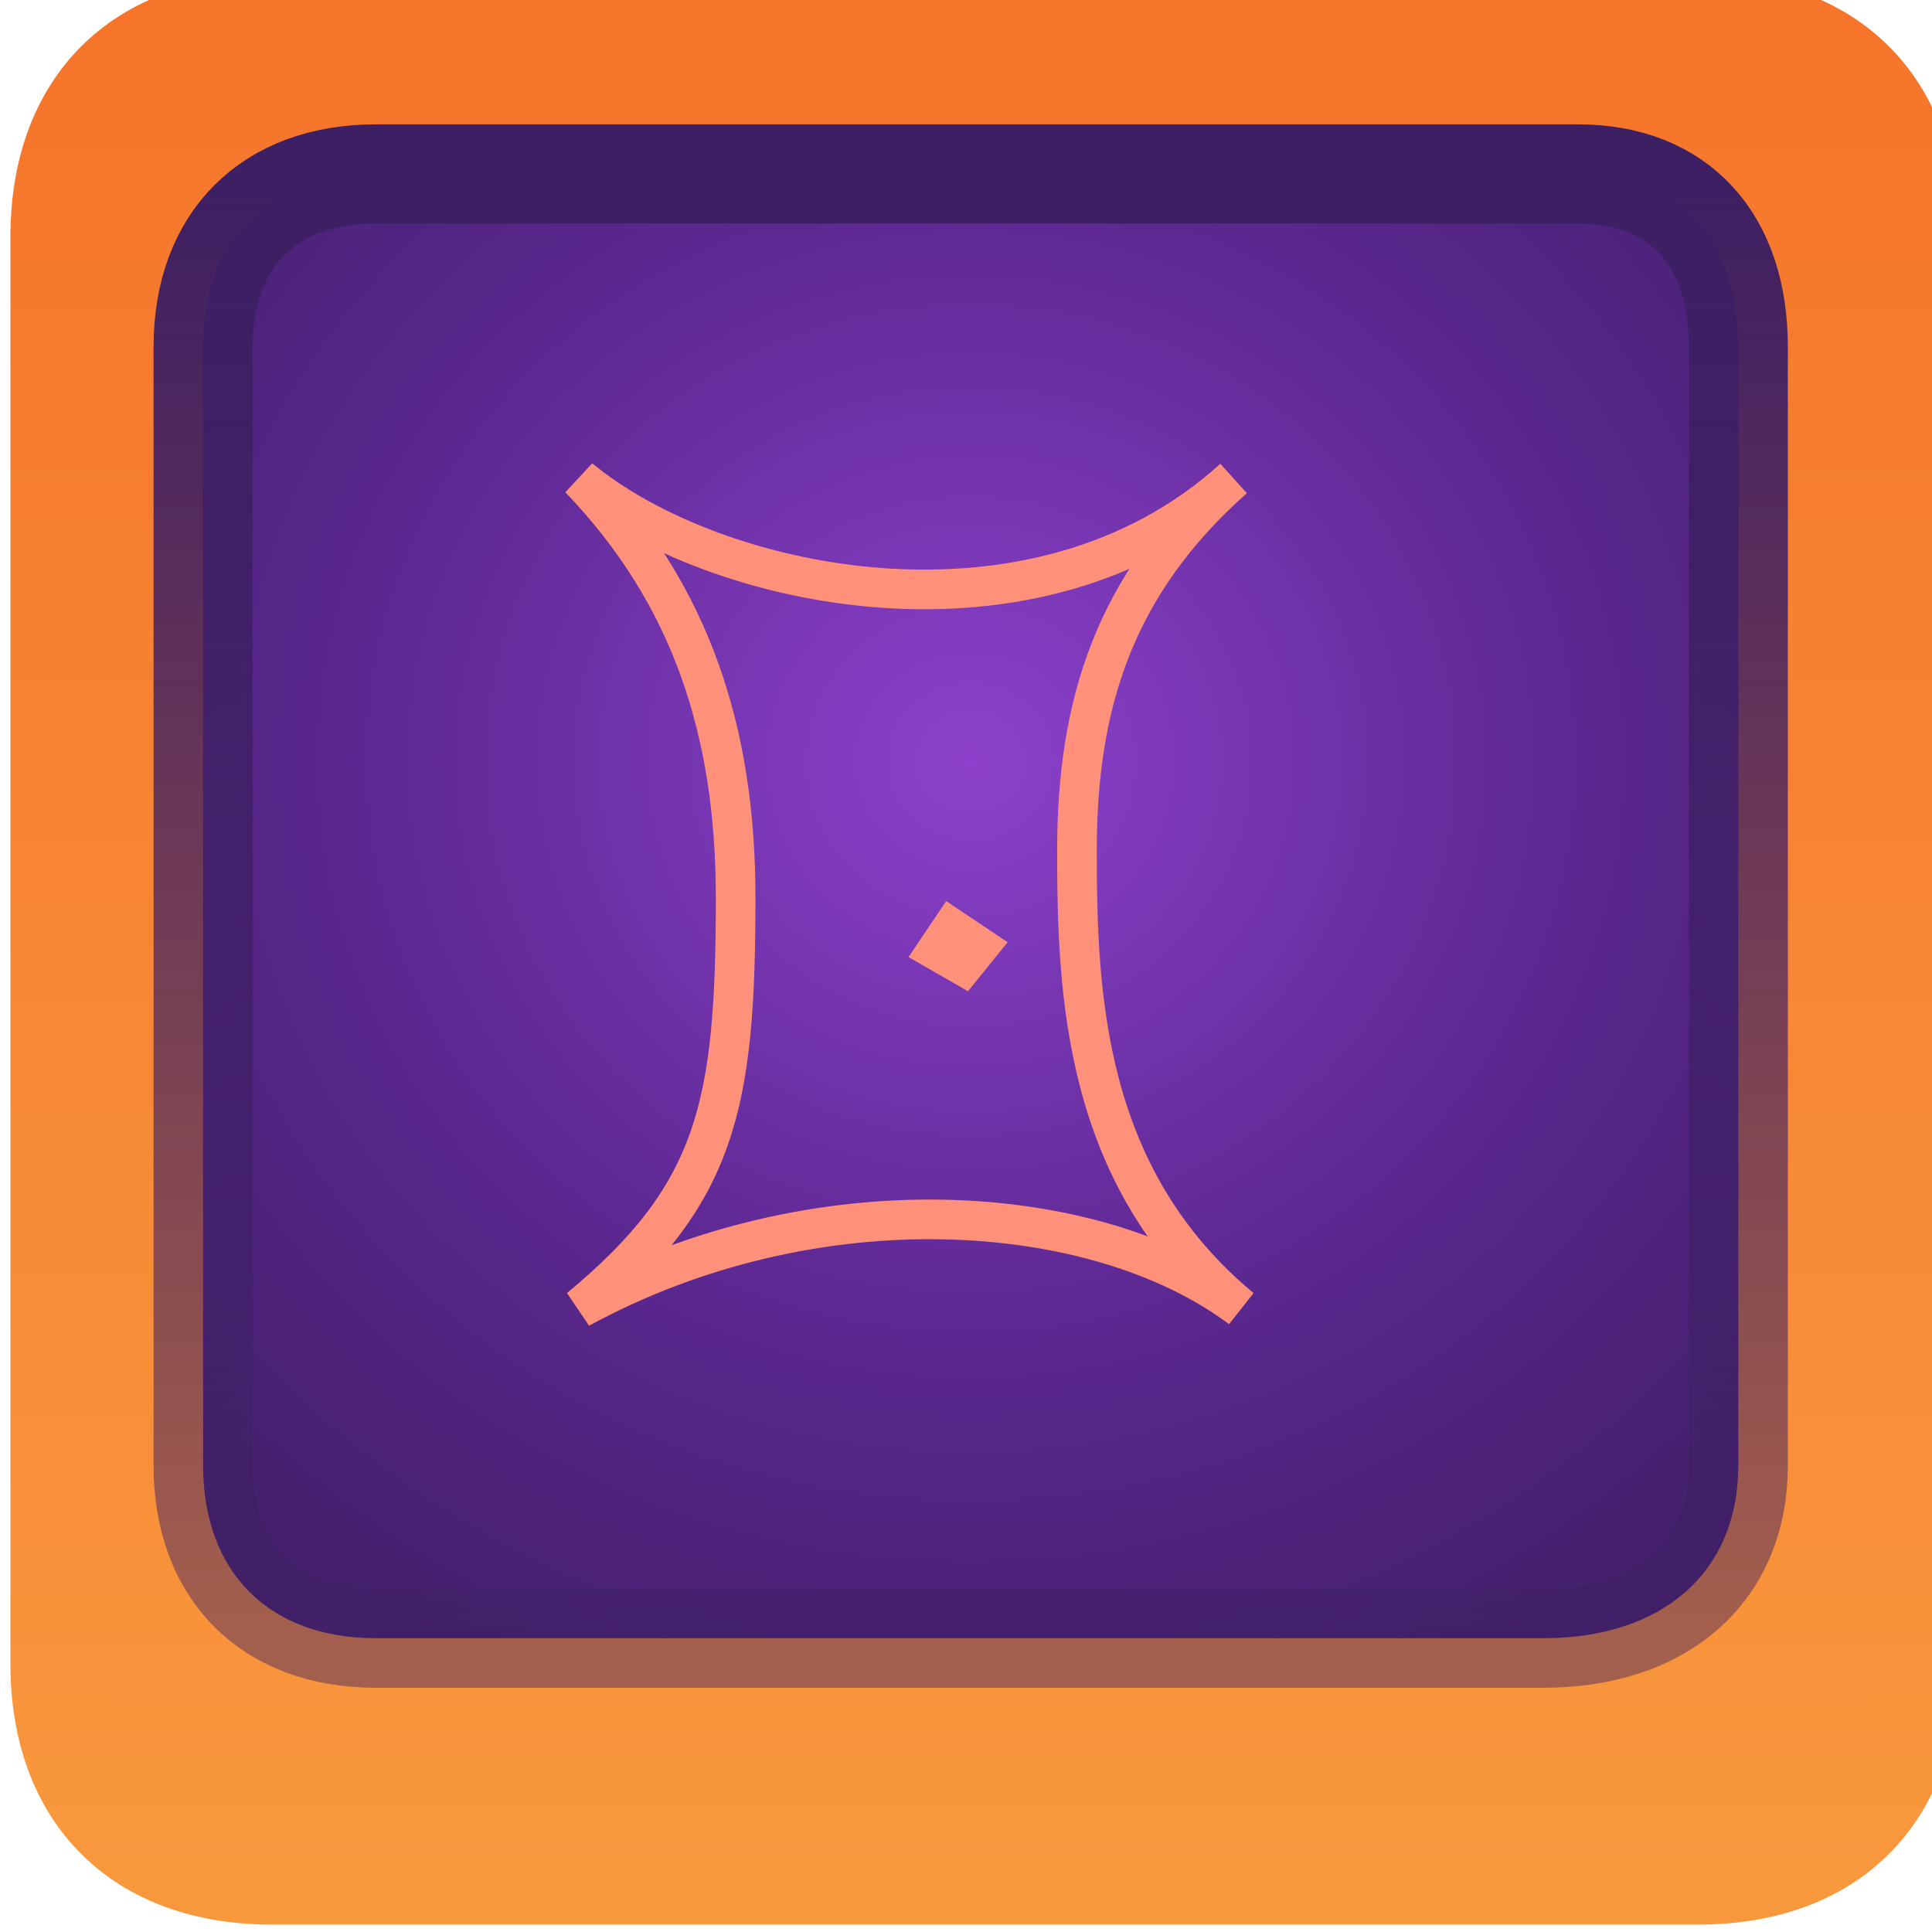
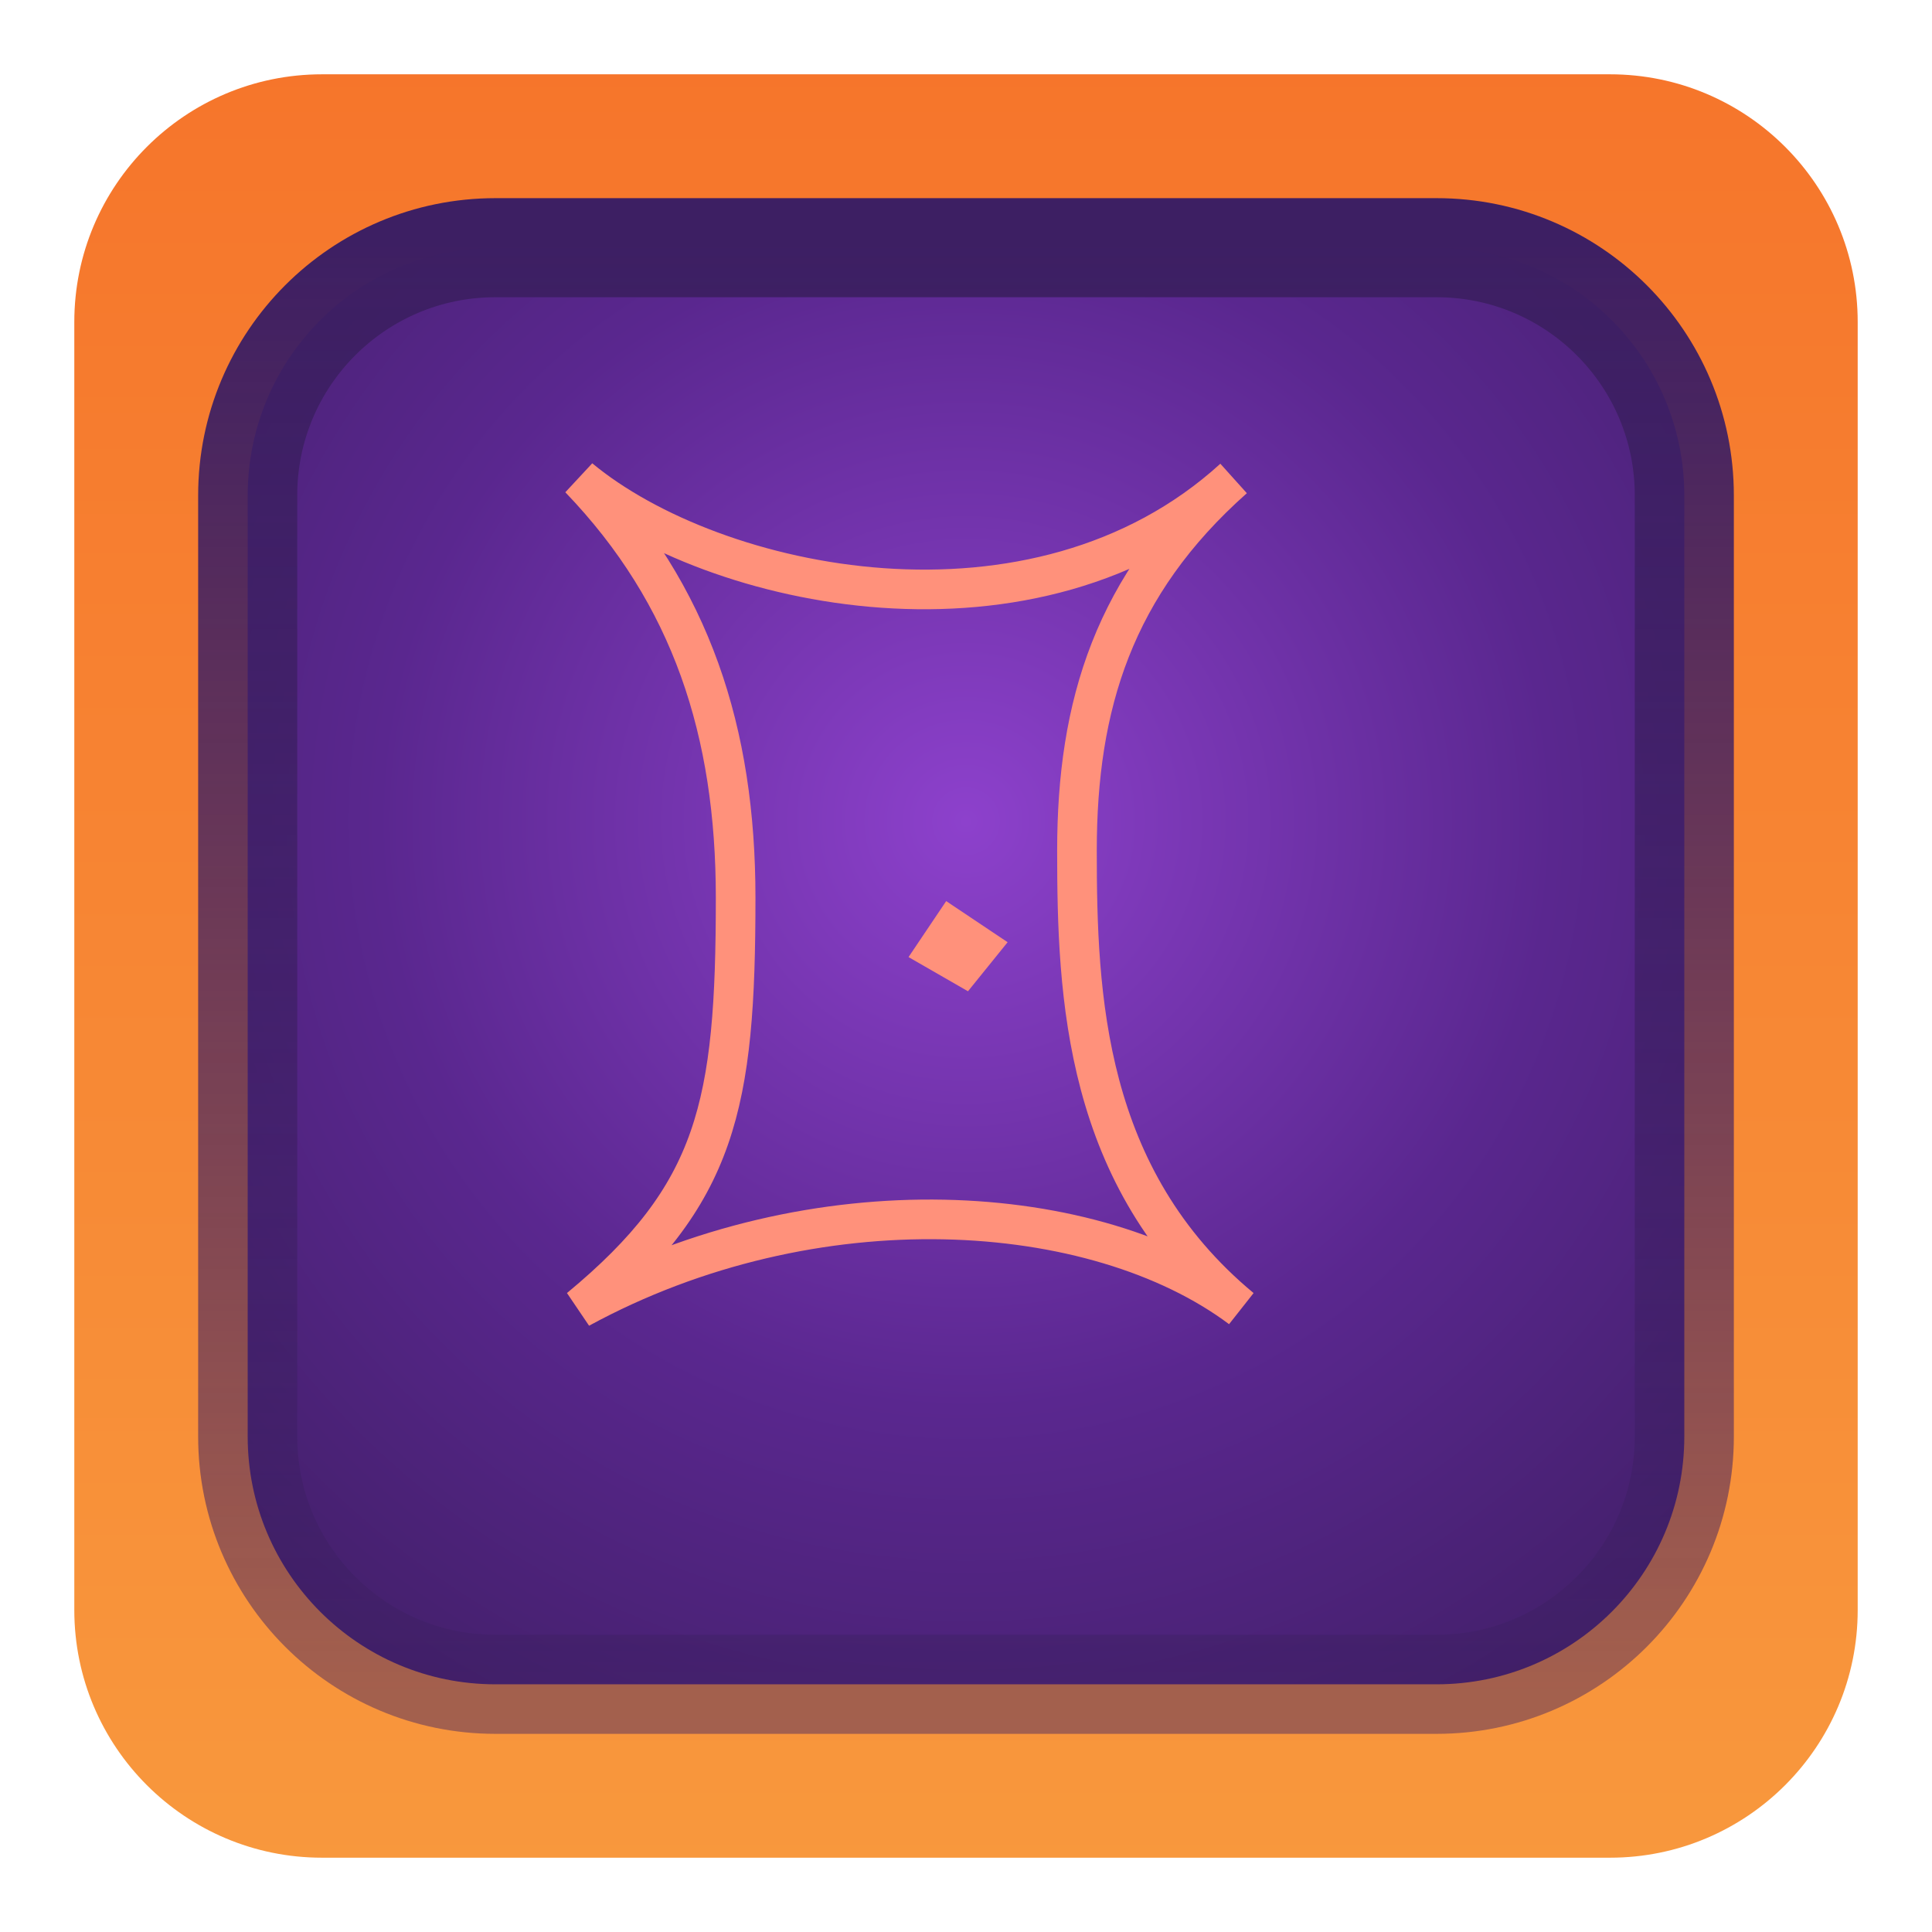
<svg xmlns="http://www.w3.org/2000/svg" width="39" height="39" viewBox="0 0 39 39" fill="none">
  <defs>
-     <linearGradient id="paint6_linear_213_630" x1="0.5" y1="0" x2="0.5" y2="1">
+     <linearGradient id="magicOuter" x1="0.5" y1="0" x2="0.5" y2="1">
      <stop stop-color="#F6752B" offset="0" />
      <stop stop-color="#F8983D" offset="1" />
    </linearGradient>
-     <radialGradient id="paint8_radial_213_630" cx="0.5" cy="0.4" r="0.7">
+     <radialGradient id="magicInner" cx="0.5" cy="0.4" r="0.7">
      <stop stop-color="#8D41CC" offset="0" />
      <stop stop-color="#5A278F" offset="0.58" />
      <stop stop-color="#44206C" offset="1" />
    </radialGradient>
-     <linearGradient id="paint9_linear_213_630" x1="0.5" y1="0" x2="0.5" y2="1">
+     <linearGradient id="magicInnerStroke" x1="0.5" y1="0" x2="0.5" y2="1">
      <stop stop-color="#3D1F63" offset="0" />
      <stop stop-color="#3D1F63" stop-opacity="0.45" offset="1" />
    </linearGradient>
  </defs>
-   <path d="m34.28 0.51h-28.79c-2.68 0-4.28 1.6-4.28 4.28v28.79c0 2.67 1.6 4.27 4.28 4.27h28.79c2.68 0 4.28-1.6 4.28-4.27v-28.79c0-2.68-1.6-4.28-4.28-4.28z" fill="url(#paint6_linear_213_630)" stroke="url(#paint6_linear_213_630)" stroke-miterlimit="10" stroke-width="2" />
-   <path d="m31.85 3.51h-24.26c-2.16 0-3.49 1.33-3.49 3.49v22.58c0 2.16 1.33 3.49 3.49 3.49h23.56c2.41 0 3.94-1.33 3.94-3.49v-22.58c0-2.16-1.19-3.49-3.24-3.49z" fill="url(#paint8_radial_213_630)" stroke="url(#paint9_linear_213_630)" stroke-miterlimit="10" stroke-width="2" />
+   <rect x="1.5" y="1.5" width="36" height="36" rx="5" fill="url(#magicOuter)" />
+   <rect x="5.0" y="5.0" width="29" height="29" rx="5" fill="url(#magicInner)" stroke="url(#magicInnerStroke)" stroke-width="2" />
  <g transform="translate(-149, -63)">
    <path d="m30.59 31.66c5.6-4.58 12.04-4.47 15.92 0" stroke="#FF917B" stroke-miterlimit="10" stroke-width="1.2" />
    <path d="m30.59 43.71c5.6 4.14 12.04 4.2 15.92 0" stroke="#FF917B" stroke-miterlimit="10" stroke-width="1.2" />
    <path d="m37.84 37.96c0-1.87 1.48-2.48 2.27-2.48s2.17 0.83 2.17 2.26-1.47 2.18-2.17 2.18c-1.01 0-2.27-0.79-2.27-1.96z" fill="#FF917B" />
    <path d="m124.4 28.82v8.35c0 1.91-0.33 4.01-2.24 4.01-1.92 0-4.08-2.57-4.08-4.01s2.16-2.12 2.16-4.28v-4.07" stroke="#FF917B" stroke-miterlimit="10" stroke-width="1.2" />
    <path d="m124.2 28.82v8.35c0 1.91 0.51 4.01 2.42 4.01 1.92 0 3.58-2.25 3.58-4.01 0-1.09-2.3-1.84-2.3-3.55v-4.8" stroke="#FF917B" stroke-miterlimit="10" stroke-width="1.2" />
    <path d="m124.5 43.01v4.56" stroke="#FF917B" stroke-miterlimit="10" stroke-width="1.2" />
    <path d="m203.6 31.54c-3.38 5.82-1.86 10.51 0 12.76-0.93-3.99-0.48-10.78 6.88-10.78 6.99 0 8.24 5.39 7.49 10.78 2.3-3.49 2.1-7.53 0-11.41-0.1 2.42-0.1 2.18-0.1 2.93-1.5-2.3-3.82-3.49-7.54-3.49s-4.86 1.49-6.73 3.4v-4.19z" fill="#FF917B" />
    <path d="m210 37.81c-0.64 1.25 0.14 2.23 1.03 2.23 1.16 0 1.69-0.76 1.59-1.65-0.16-1.18-1.86-1.73-2.62-0.58z" fill="#FF917B" />
    <path d="m201.1 123.7h5.82l2.88-2.8h1.44l3.14 2.8h5.82" stroke="#FF917B" stroke-miterlimit="10" stroke-width="1.2" />
    <path d="m203.1 120.4c3.49-2.94 4.97-4.44 7.26-4.44s4.23 1.8 7.43 4.44" stroke="#FF917B" stroke-miterlimit="10" stroke-width="3" />
    <path d="m210.4 124.9v3.03l0.4 5.82h0.53l0.59-5.96v-2.89h-1.52z" fill="#FF917B" />
    <path d="m30.18 122.8c3.63 1.45 6.93 5.34 8.46 9.97-2.52 0-5.68-0.11-6.23-1.1l-2.23-8.87z" stroke="#FF917B" stroke-miterlimit="10" stroke-width=".8" />
    <path d="m46.72 123.7c-3.41 1.65-5.9 5.58-7.34 8.8h4.53l2.25-2.72 0.56-6.08z" stroke="#FF917B" stroke-miterlimit="10" stroke-width=".8" />
    <path d="m33.95 123.3 3.89-7.19 0.07-0.14 0.07-0.15 0.01-0.02v0.01l0.02-0.04 0.02 0.04v-0.01l0.01 0.02 0.07 0.15 0.07 0.14 4.1 7.19" stroke="#FF917B" stroke-miterlimit="10" stroke-width=".8" />
    <path d="m76.26 73.92c1.43 1.14-1.15 3.56-2.04 6.49-0.89 2.94 0.39 5.73 1.44 7.03l-1.79 2.19" stroke="#FF917B" stroke-miterlimit="10" stroke-width=".8" />
    <path d="m86.95 74.11c-0.74 0.74 1.93 3.03 2.82 6.3 0.66 2.6-0.45 5.68-1.29 7.03l1.29 1.6" stroke="#FF917B" stroke-miterlimit="10" stroke-width=".8" />
    <path d="m76.83 81.81c0-3.65 5.29-9.27 5.78-9.79 0.65 0.65 5.61 5.46 6.1 9.47 0.27 2.24-1.65 4.6-2.3 5.34 1-1.57 1.3-3.21 1-5.54-0.35-2.68-4.15-6.58-4.8-7.23-0.74 0.75-4.27 4.03-4.81 7.23s1.03 5.12 1.42 5.77c-1.04-1.05-2.39-2.34-2.39-5.25z" fill="#FF917B" stroke="#FF917B" stroke-miterlimit="10" stroke-width=".2" />
    <path d="m82.31 79.72c-2.53 0-2.8 3.1-1.55 4.19 1.5 1.34 3.15 0.37 3.75-0.55 0.7-1.09 0.21-3.64-2.2-3.64z" fill="#FF917B" />
    <path d="m160.7 72.66c2.71 2.25 9.2 3.64 13.2 0-2.42 2.15-3.16 4.57-3.16 7.51 0 2.93 0.14 6.61 3.31 9.24-2.94-2.2-8.61-2.58-13.35 0 2.78-2.3 3.15-4.1 3.15-8.29 0-3.34-0.89-6.11-3.15-8.46z" stroke="#FF917B" stroke-miterlimit="10" stroke-width=".8" />
    <path d="m168.1 81.19-0.76 1.13 1.2 0.69 0.8-0.99-1.24-0.83z" fill="#FF917B" />
    <path d="m124.5 115.4v8.72" stroke="#FF917B" stroke-miterlimit="10" stroke-width="2" />
    <path d="m123.9 116.1c-4.77 0.5-6.39 5.03-6.39 6.89 0 3.95 3.7 6.05 4.69 6.54" stroke="#FF917B" stroke-miterlimit="10" stroke-width=".8" />
    <path d="m124.7 116.1c4.77 0.5 6.39 5.03 6.39 6.89 0 3.95-3.7 6.05-4.69 6.54" stroke="#FF917B" stroke-miterlimit="10" stroke-width=".8" />
    <path d="m124.5 122.8v11.62" stroke="#FF917B" stroke-miterlimit="10" stroke-width=".8" />
    <path d="m72.13 162.1 3.75 0.45c2.11 0.28 3.44 2.2 3.63 6.2-1.2-3.1-2.49-4.34-7.38-6.65z" fill="#FF917B" />
    <path d="m91.21 161.4-3.95 0.65c-1.92 0.35-3.06 4.15-3.06 6.65 1.71-3.49 2.71-4.83 7.01-7.3z" fill="#FF917B" />
    <path d="m80.48 166.2 1.19 5.2h-1.19v1.14l1.54 4.33 1.76-4.77-0.27-0.89-0.8-0.1 0.75-4.91h-1.34l-0.45 2.94-1.19-2.94z" fill="#FF917B" />
    <path d="m82.12 160.2-2.9 0.22 2.4 3.29 0.5 1.29 0.59-1.39 2.36-3.31-2.95-0.1z" fill="#FF917B" />
    <path d="m160 167c-0.43 5.5 4.31 8.65 7.76 8.65 4.68 0 7.62-4.54 7.92-8.65 0.6 2.74-1.56 9.68-8.17 10.02-5.4 0.28-8.7-5.12-7.51-10.02z" fill="#FF917B" stroke="#FF917B" stroke-miterlimit="10" stroke-width=".2" />
    <path d="m167.8 158.6-3.45 8.39c-0.89 2.54 1.63 4.45 3.2 4.45 1.86 0 3.29-2.01 2.7-4.45l-2.45-8.39zm-0.25 6.4c1.24 0 1.6 1.49 1.6 2.09 0 1.3-1 2-1.7 2-1.1 0-1.84-1.1-1.69-2s0.8-2.09 1.79-2.09z" fill="#FF917B" />
    <path d="m203.9 204c2.35-1.25 3.4-1.73 5.11-1.73 2.06 0 3.92 1.44 5.69 1.44 1.38 0 2.17-0.6 2.91-1.14" stroke="#FF917B" stroke-miterlimit="10" stroke-width="1.2" />
    <path d="m203.1 211.2h2.94" stroke="#FF917B" stroke-miterlimit="10" stroke-width="1.2" />
    <path d="m216.9 210.9h2.74" stroke="#FF917B" stroke-miterlimit="10" stroke-width="1.2" />
    <path d="m204.7 211.7c0-4.58 3.33-6.55 5.91-6.55 3.17 0 6 2.57 6 6.2 0 3.9-2.93 6.29-6 6.19-3.2-0.1-5.91-2.29-5.91-5.84z" stroke="#FF917B" stroke-miterlimit="10" stroke-width="1.2" />
    <path d="m204.2 217c2.29 0.9 3.49 1.4 5.9 1.4 2.26 0 3.67-0.9 5.28-1.6" stroke="#FF917B" stroke-miterlimit="10" stroke-width="1.2" />
    <path d="m37.91 202.1v6.61c0 2.99 2.16 4.71 4.22 4.56 2.25-0.15 3.59-2.31 3.59-4.27 0-2.2-1.29-3.74-2.9-5.18 2.9 1.09 4.43 3.4 4.29 6.39-0.3 4.24-3.5 5.69-7 5.84-3.49 0.15-6.1-2.53-6.6-4.94-0.99-4.53 1.61-7.78 4.4-9.01z" stroke="#FF917B" stroke-miterlimit="10" stroke-width=".8" />
    <path d="m38.21 214.5v5.14" stroke="#FF917B" stroke-miterlimit="10" stroke-width="1.2" />
    <path d="m118.4 205.1v6.5c0 1.56 5.3 4.49 5.8 4.49 0.74 0 6-2.93 6-4.49v-6.5" stroke="#FF917B" stroke-miterlimit="10" stroke-width="1.2" />
    <path d="m124.2 200.9v9.3" stroke="#FF917B" stroke-miterlimit="10" stroke-width="1.2" />
  </g>
</svg>
